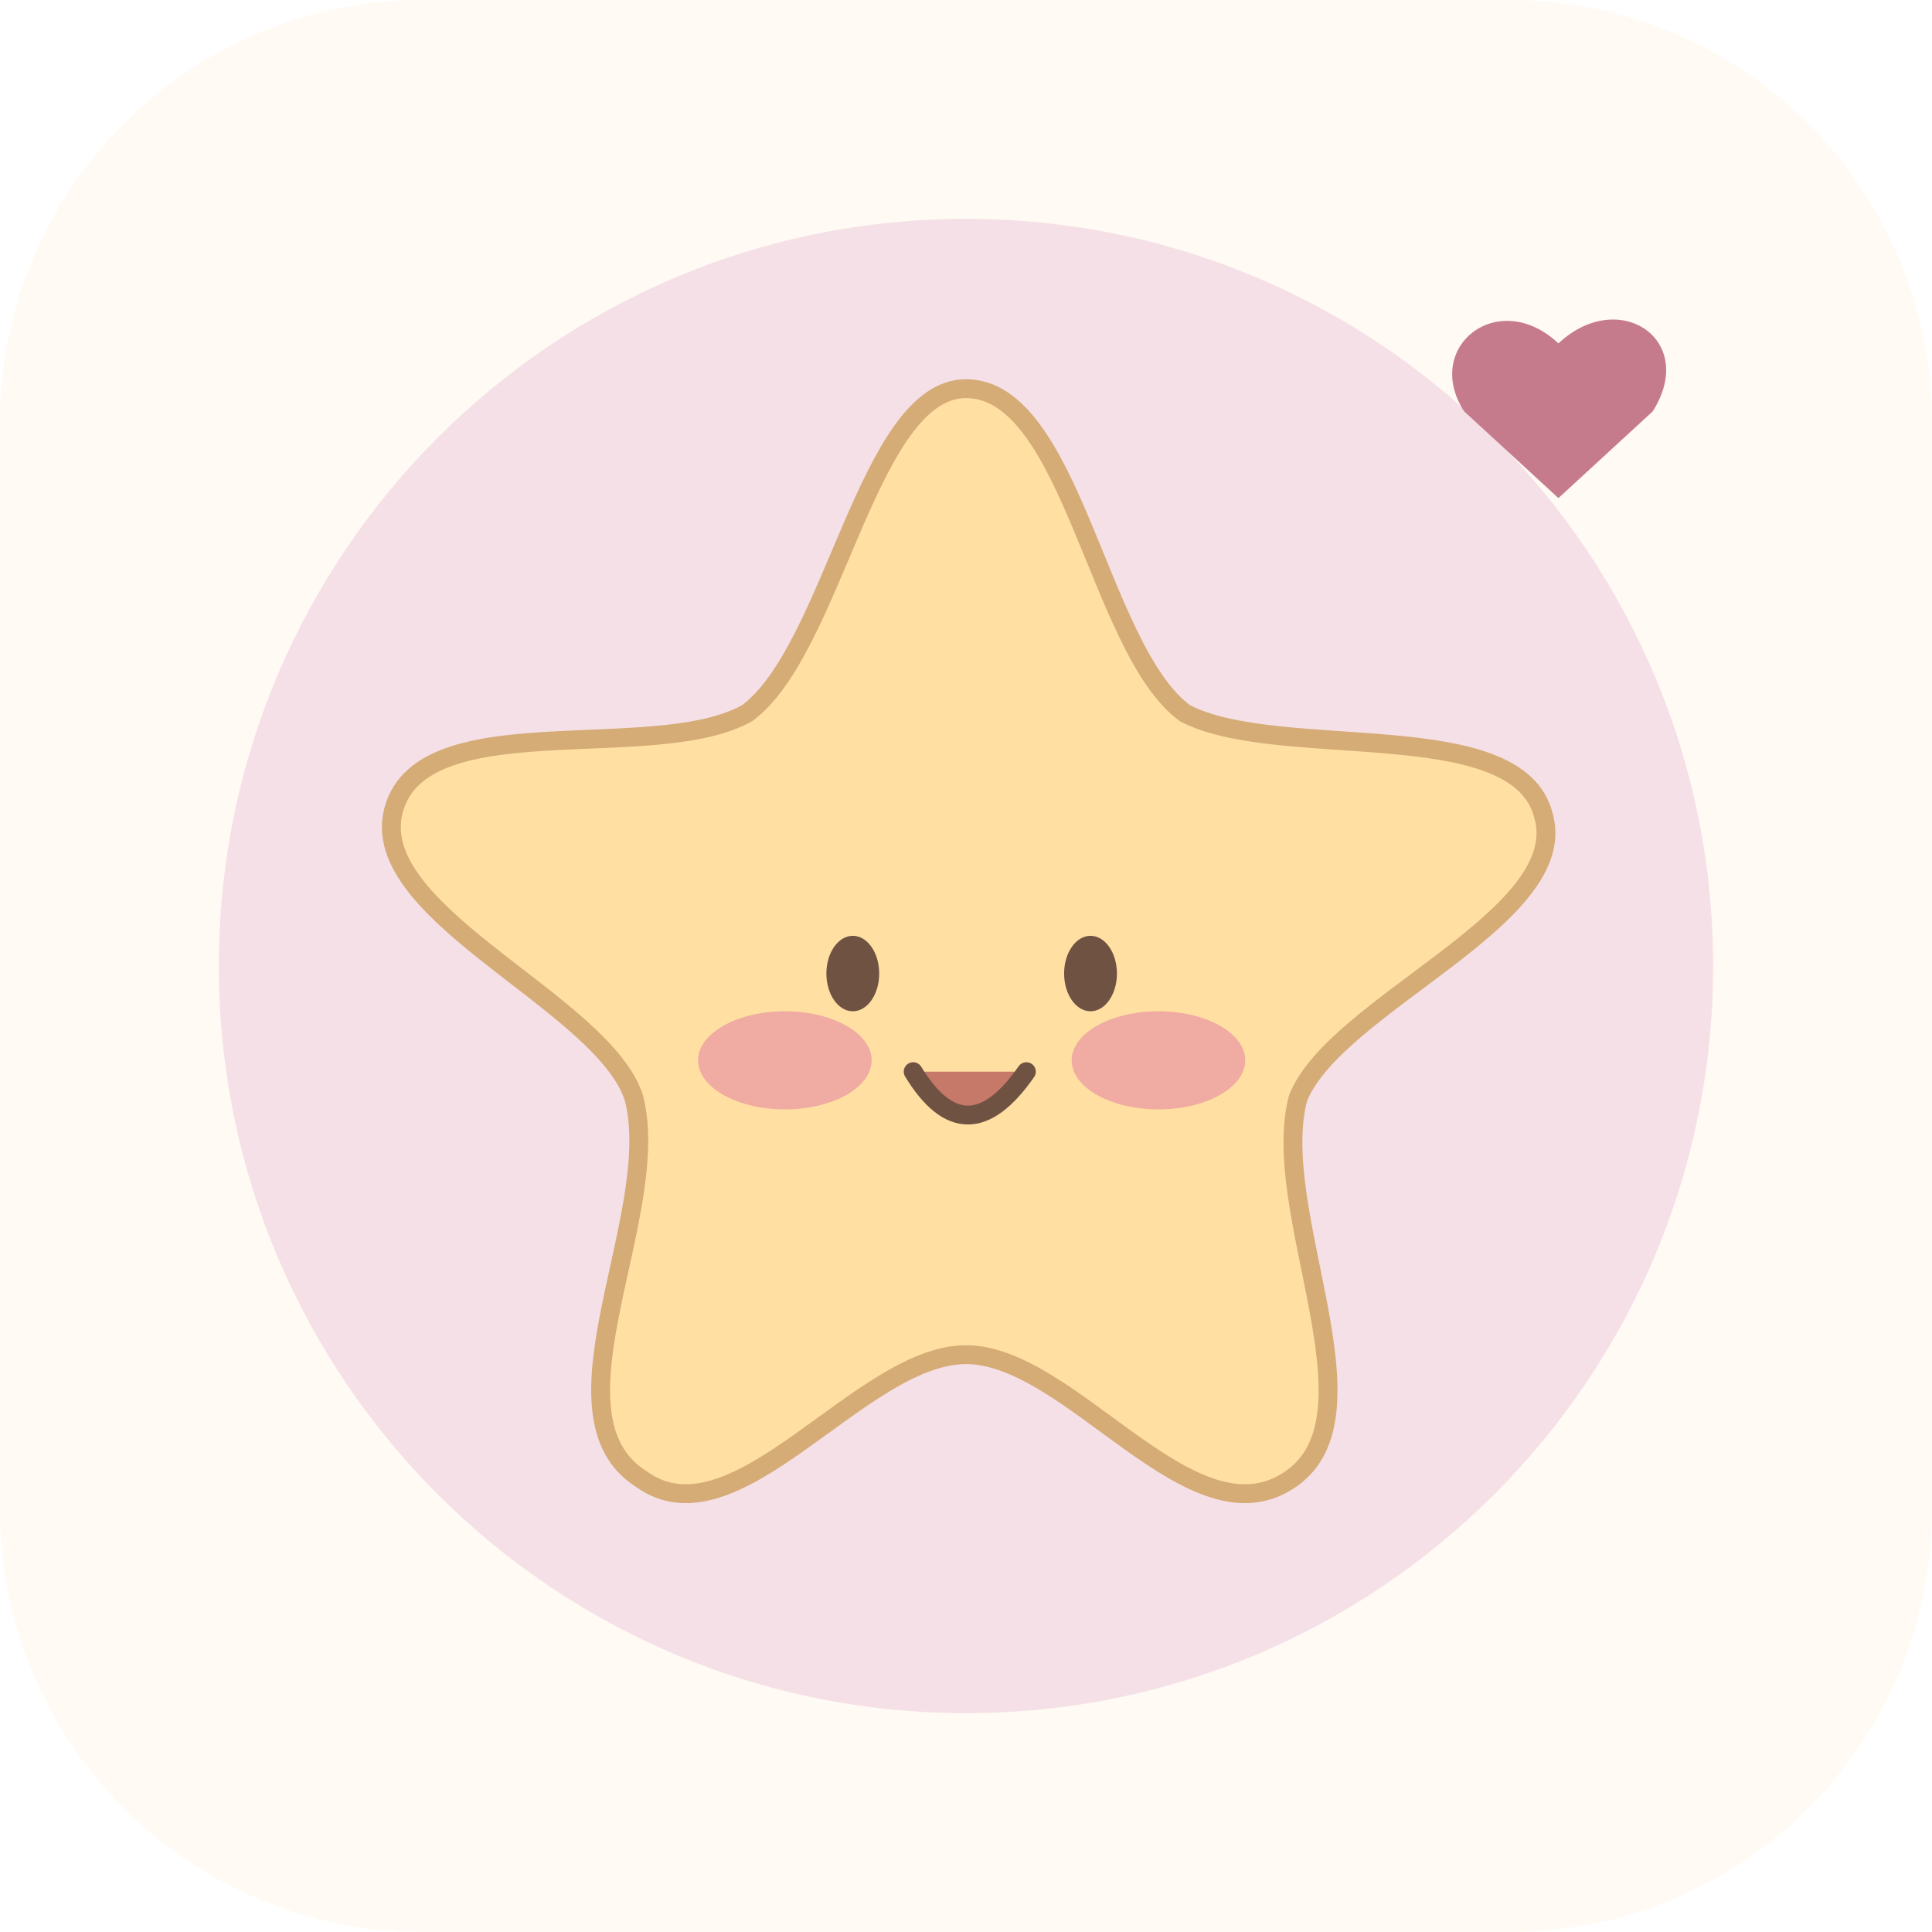
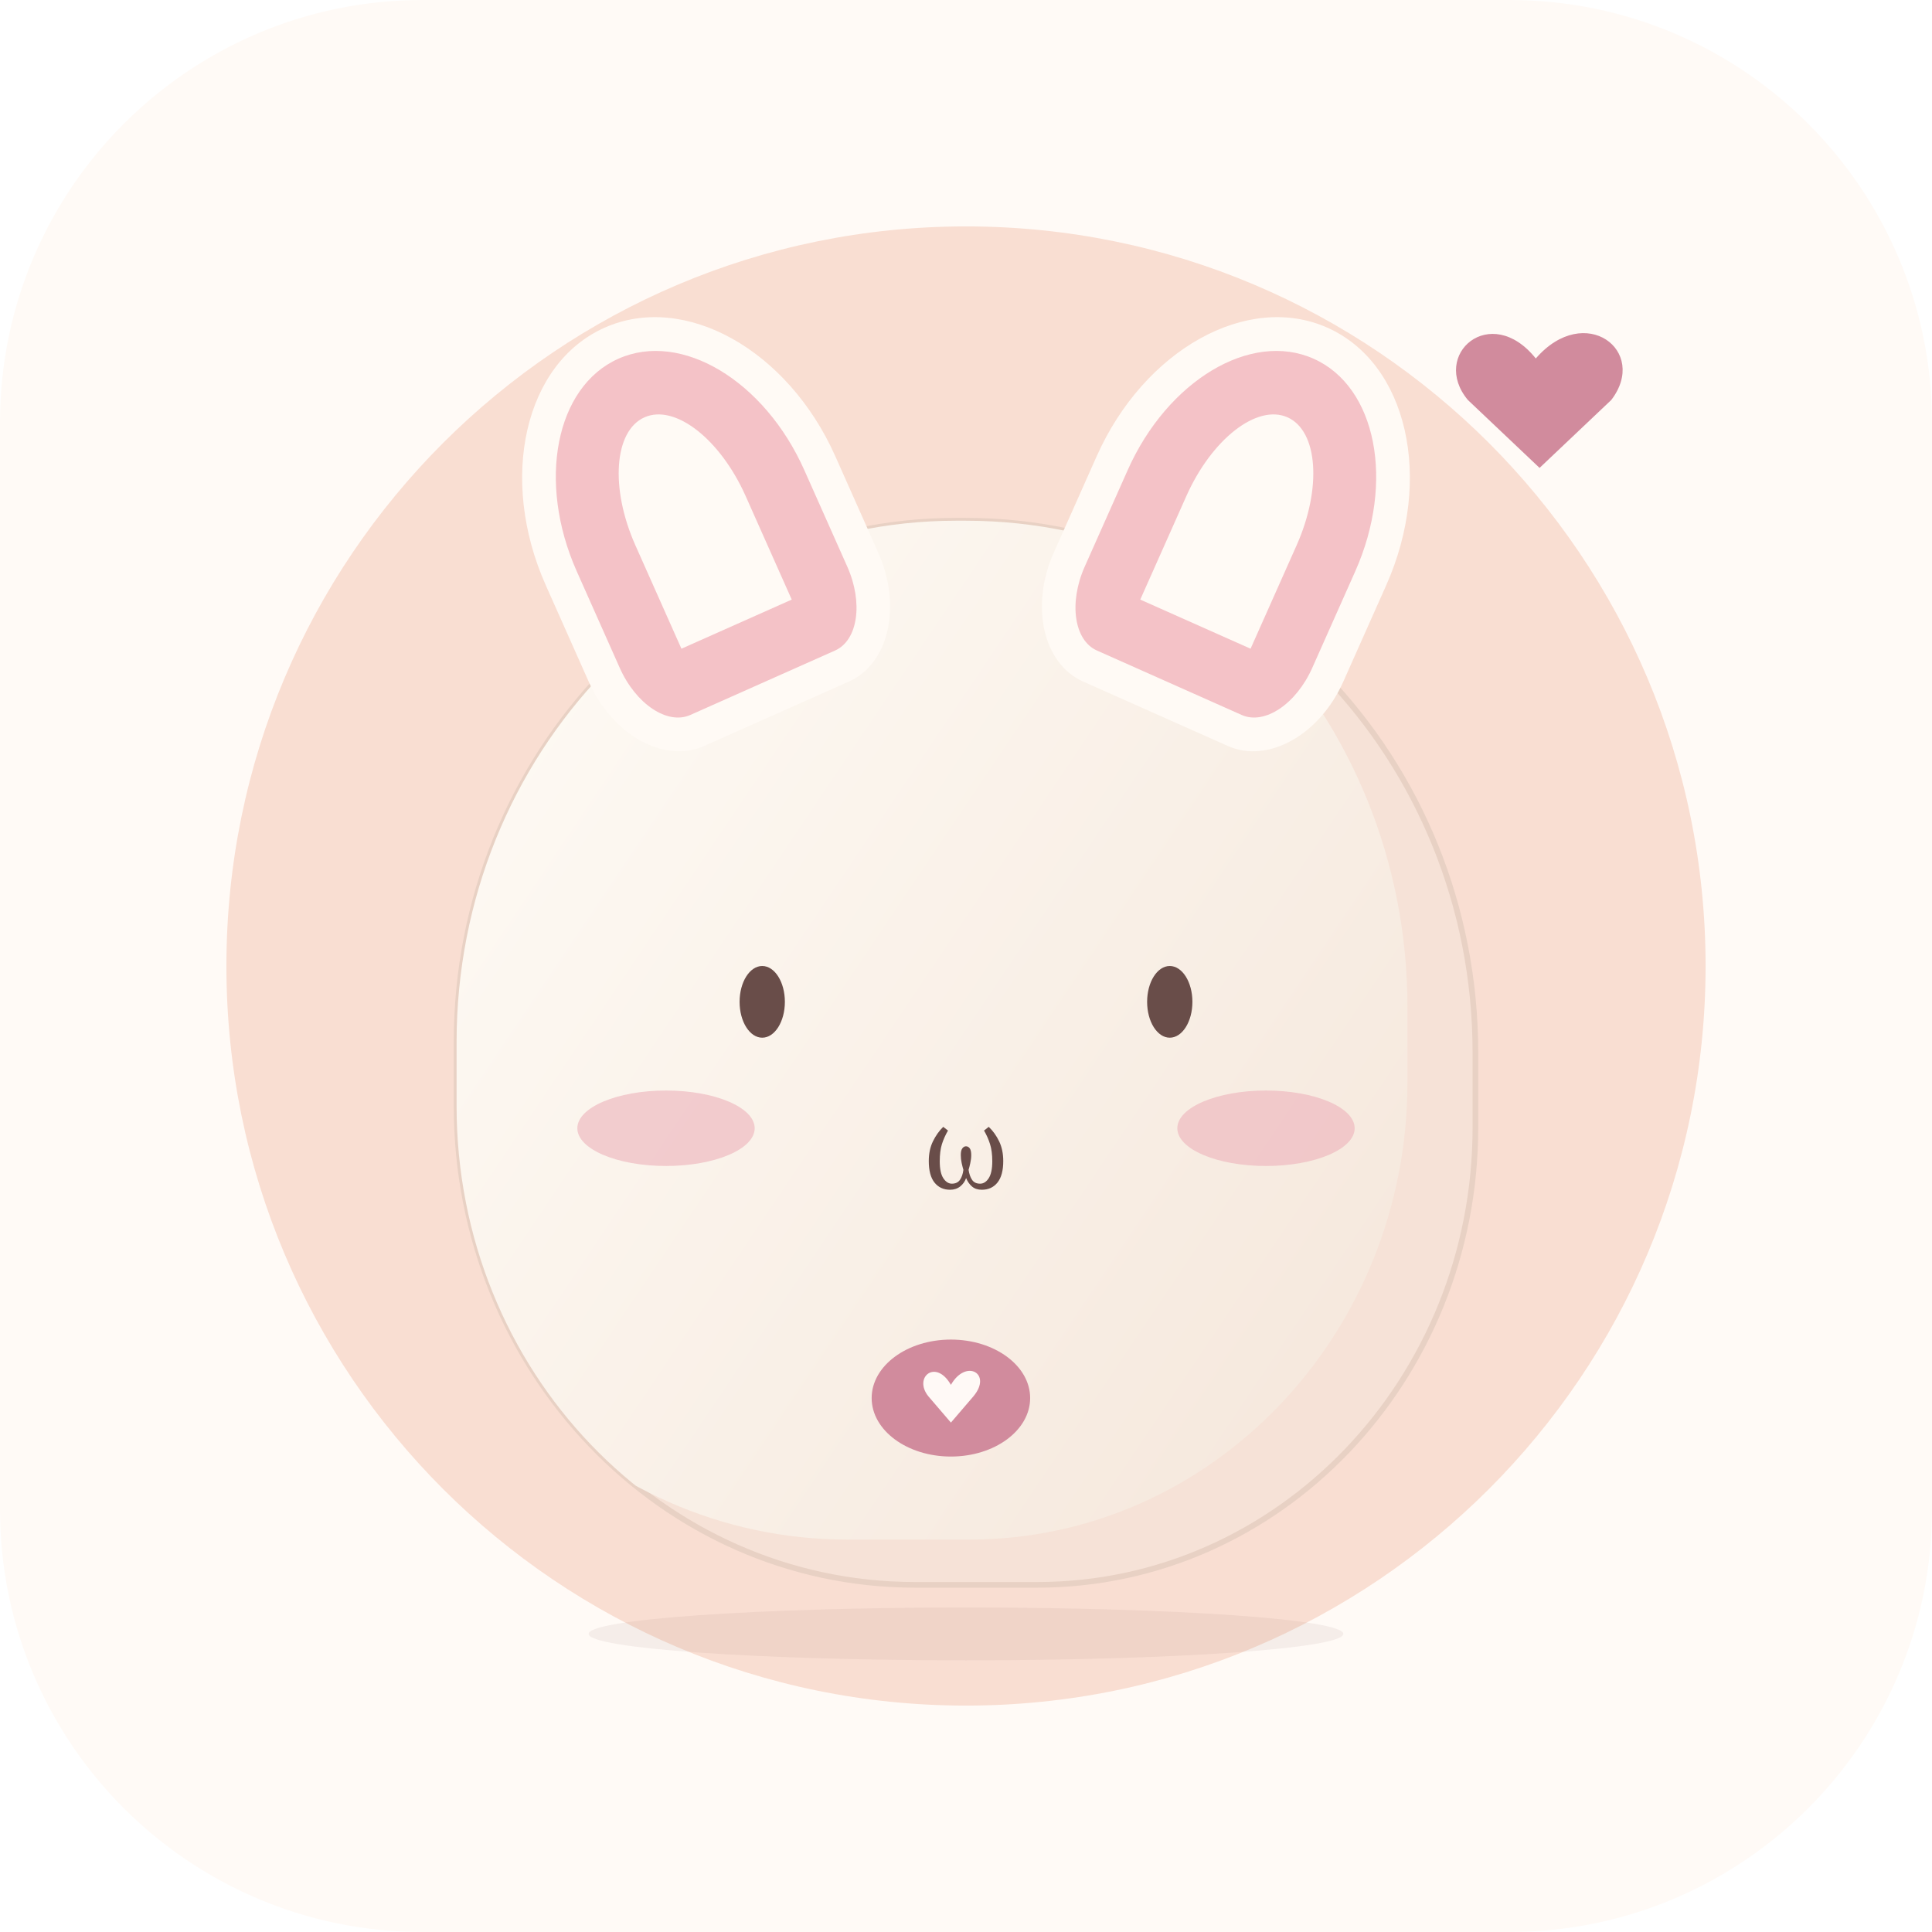
<svg xmlns="http://www.w3.org/2000/svg" viewBox="0 0 512 512">
-   <rect width="512" height="512" rx="112" fill="#fffaf3" />
-   <circle cx="256" cy="256" r="198" fill="#f5e0e7" />
-   <path d="M256 103C284 103 291 172 314 189C339 202 402 189 409 216C417 243 354 266 344 291C336 321 367 375 342 392C316 410 284 359 256 359C228 359 195 410 170 392C143 375 176 322 168 291C160 266 99 243 104 216C110 186 173 203 198 189C221 172 230 103 256 103Z" fill="#ffe0a2" stroke="#d5ab76" stroke-width="5" />
-   <ellipse cx="208" cy="281" rx="23" ry="13" fill="#f0aba2" />
-   <ellipse cx="307" cy="281" rx="23" ry="13" fill="#f0aba2" />
-   <ellipse cx="226" cy="258" rx="7" ry="10" fill="#705243" />
-   <ellipse cx="289" cy="258" rx="7" ry="10" fill="#705243" />
-   <path d="M242 284Q256 307 272 284" fill="#c67968" stroke="#705243" stroke-width="5" stroke-linecap="round" />
-   <path d="M413 91C397 76 377 92 388 109L413 132L438 109C450 90 429 76 413 91Z" fill="#c67b8c" />
+   <rect width="512" height="512" rx="112" fill="#fffaf6" />
+   <circle cx="256" cy="256" r="196" fill="#f9ded2" />
+   <svg x="91" y="34" width="330" height="408" class="mochi pink-mochi mochi--happy " viewBox="0 0 330 408" role="img" aria-label="Pink Mochi, kelinci cream dan pink" data-mascot="pink-bunny" data-expression="happy" data-outfit="none">
+     <defs>
+       <linearGradient id="mochi-cream-_R_0_" x1="0" y1="0" x2="1" y2=".7">
+         <stop stop-color="#fffdf8" />
+         <stop offset="1" stop-color="#f6e9de" />
+       </linearGradient>
+       <clipPath id="mochi-body-_R_0_">
+         <path d="M162.3 104H165A135 141 0 0 1 300 245V264.74A116.1 121.26 0 0 1 183.9 386H151.5A121.5 126.9 0 0 1 30 259.1V242.18A132.3 138.18 0 0 1 162.3 104Z" />
+       </clipPath>
+     </defs>
+     <ellipse cx="165" cy="399" rx="100" ry="7" fill="#926a65" opacity=".09" />
+     <g class="mochi__body-group">
+       <path d="M162.3 104H165A135 141 0 0 1 300 245V264.74A116.1 121.26 0 0 1 183.9 386H151.5A121.5 126.9 0 0 1 30 259.1V242.18A132.3 138.18 0 0 1 162.3 104Z" fill="#f6e2d7" stroke="#e8d1c4" stroke-width="1.5" />
+       <g clip-path="url(#mochi-body-_R_0_)">
+         <path d="M162.3 104H165A135 141 0 0 1 300 245V264.74A116.1 121.26 0 0 1 183.9 386H151.5A121.5 126.9 0 0 1 30 259.1V242.18A132.3 138.18 0 0 1 162.3 104Z" transform="translate(-18 -12)" fill="url(#mochi-cream-_R_0_)" />
+       </g>
+       <g transform="rotate(-24 92 104)">
+         <g class="mochi__ear mochi__ear--left" transform="translate(50 48)">
+           <path d="M42 0C65.2 0 84 25.07 84 56V84C84 99.46 74.6 112 63 112H21C9.4 112 0 99.46 0 84V56C0 25.07 18.8 0 42 0Z" fill="#fffaf5" />
+           <path d="M42 9C60.23 9 75 30.04 75 56V84C75 94.49 69.63 103 63 103H21C14.37 103 9 94.49 9 84V56C9 30.04 23.77 9 42 9Z" fill="#f4c2c7" />
+           <path d="M42 26C50.84 26 58 39.43 58 56V86H26V56C26 39.43 33.16 26 42 26Z" fill="#fffaf5" />
+         </g>
+       </g>
+       <g transform="rotate(24 238 104)">
+         <g class="mochi__ear mochi__ear--right" transform="translate(196 48)">
+           <path d="M42 0C65.2 0 84 25.07 84 56V84C84 99.46 74.6 112 63 112H21C9.4 112 0 99.46 0 84V56C0 25.07 18.8 0 42 0Z" fill="#fffaf5" />
+           <path d="M42 9C60.23 9 75 30.04 75 56V84C75 94.49 69.63 103 63 103H21C14.37 103 9 94.49 9 84V56C9 30.04 23.77 9 42 9Z" fill="#f4c2c7" />
+           <path d="M42 26C50.84 26 58 39.43 58 56V86H26V56C26 39.43 33.16 26 42 26Z" fill="#fffaf5" />
+         </g>
+       </g>
+       <ellipse cx="85.5" cy="265" rx="23.5" ry="10" fill="#edb3bb" opacity="0.62" class="mochi__blush" />
+       <ellipse cx="244.5" cy="265" rx="23.5" ry="10" fill="#edb3bb" opacity="0.62" class="mochi__blush" />
+       <g class="mochi__eyes">
+         <ellipse class="mochi__eye" cx="111" cy="231.5" rx="6" ry="9.5" fill="#694d49" />
+         <ellipse class="mochi__eye" cx="219" cy="231.5" rx="6" ry="9.5" fill="#694d49" />
+       </g>
+       <text x="165" y="281" text-anchor="middle" font-family="Georgia, serif" font-size="30" fill="#694d49" class="mochi__mouth">ω</text>
+       <g class="mochi__heart-badge">
+         <ellipse cx="161" cy="336.5" rx="21" ry="15.5" fill="#d18b9d" />
+         <path d="M161 333C157 326 151 331 155 336L161 343L167 336C172 330 165 326 161 333Z" fill="#fff9f6" />
+       </g>
+     </g>
+   </svg>
+   <path d="M407 95C395 80 379 94 389 106L408 124L427 106C437 93 420 80 407 95Z" fill="#d18b9d" />
</svg>
